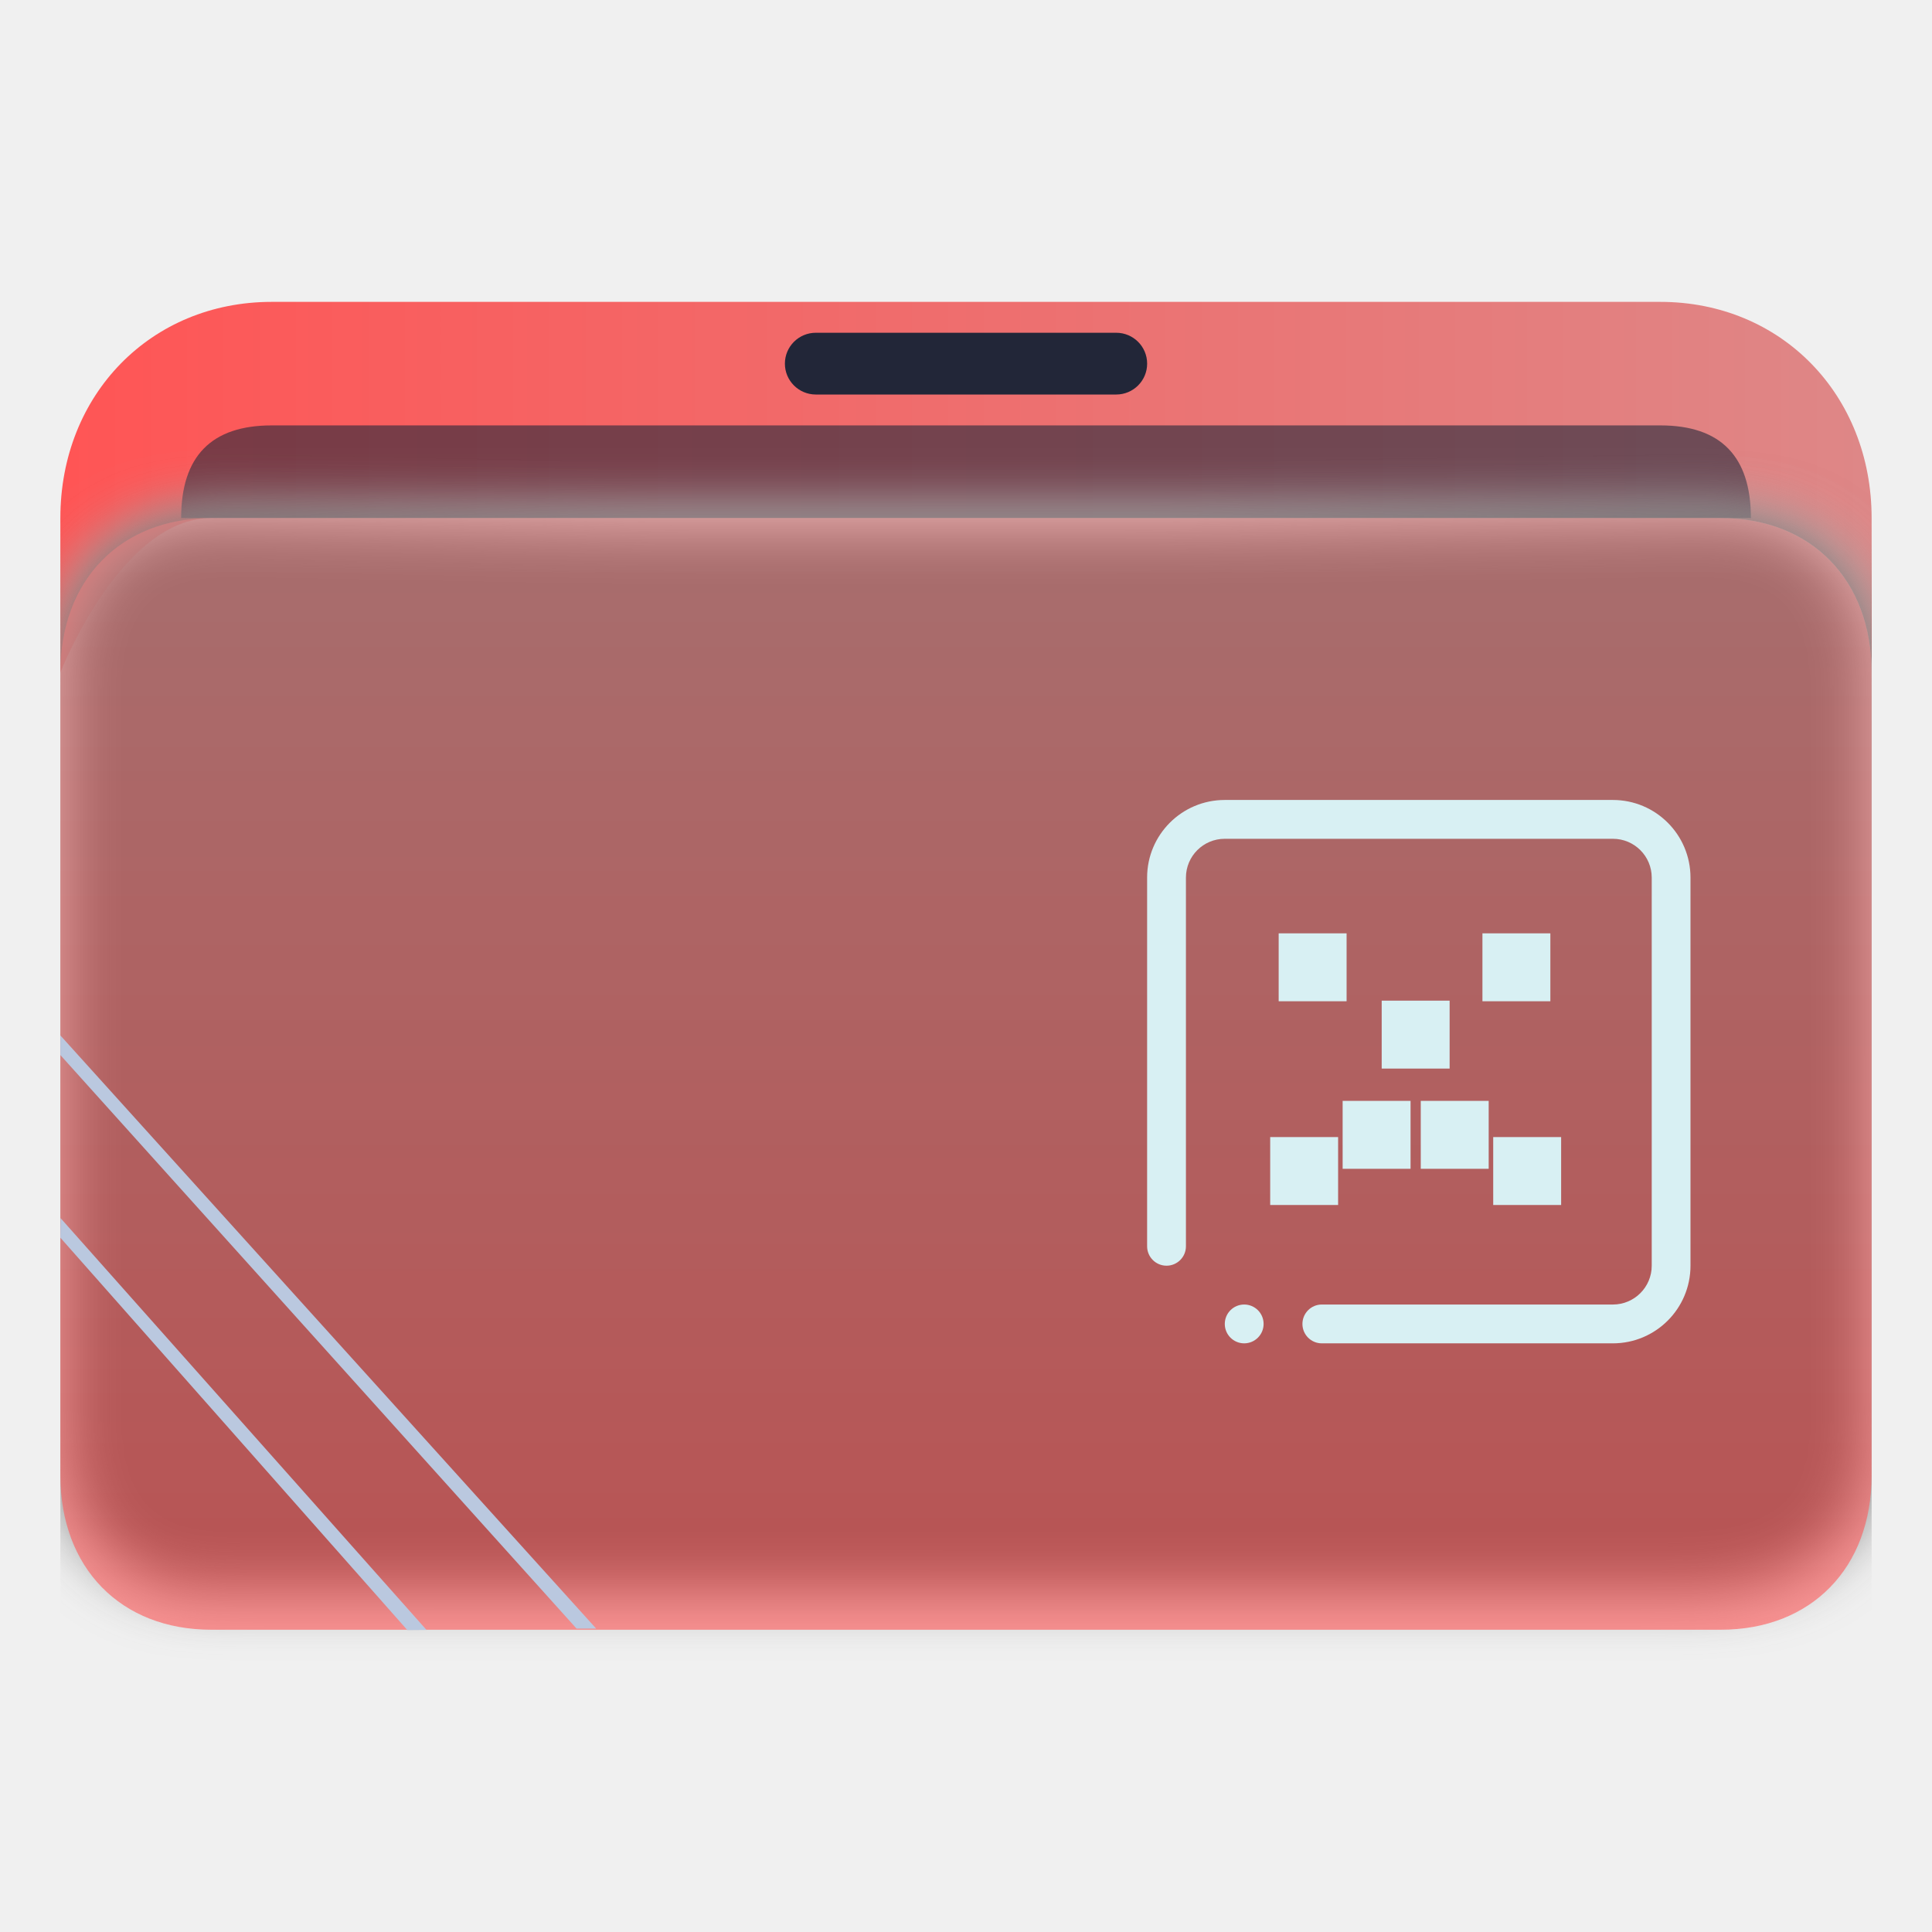
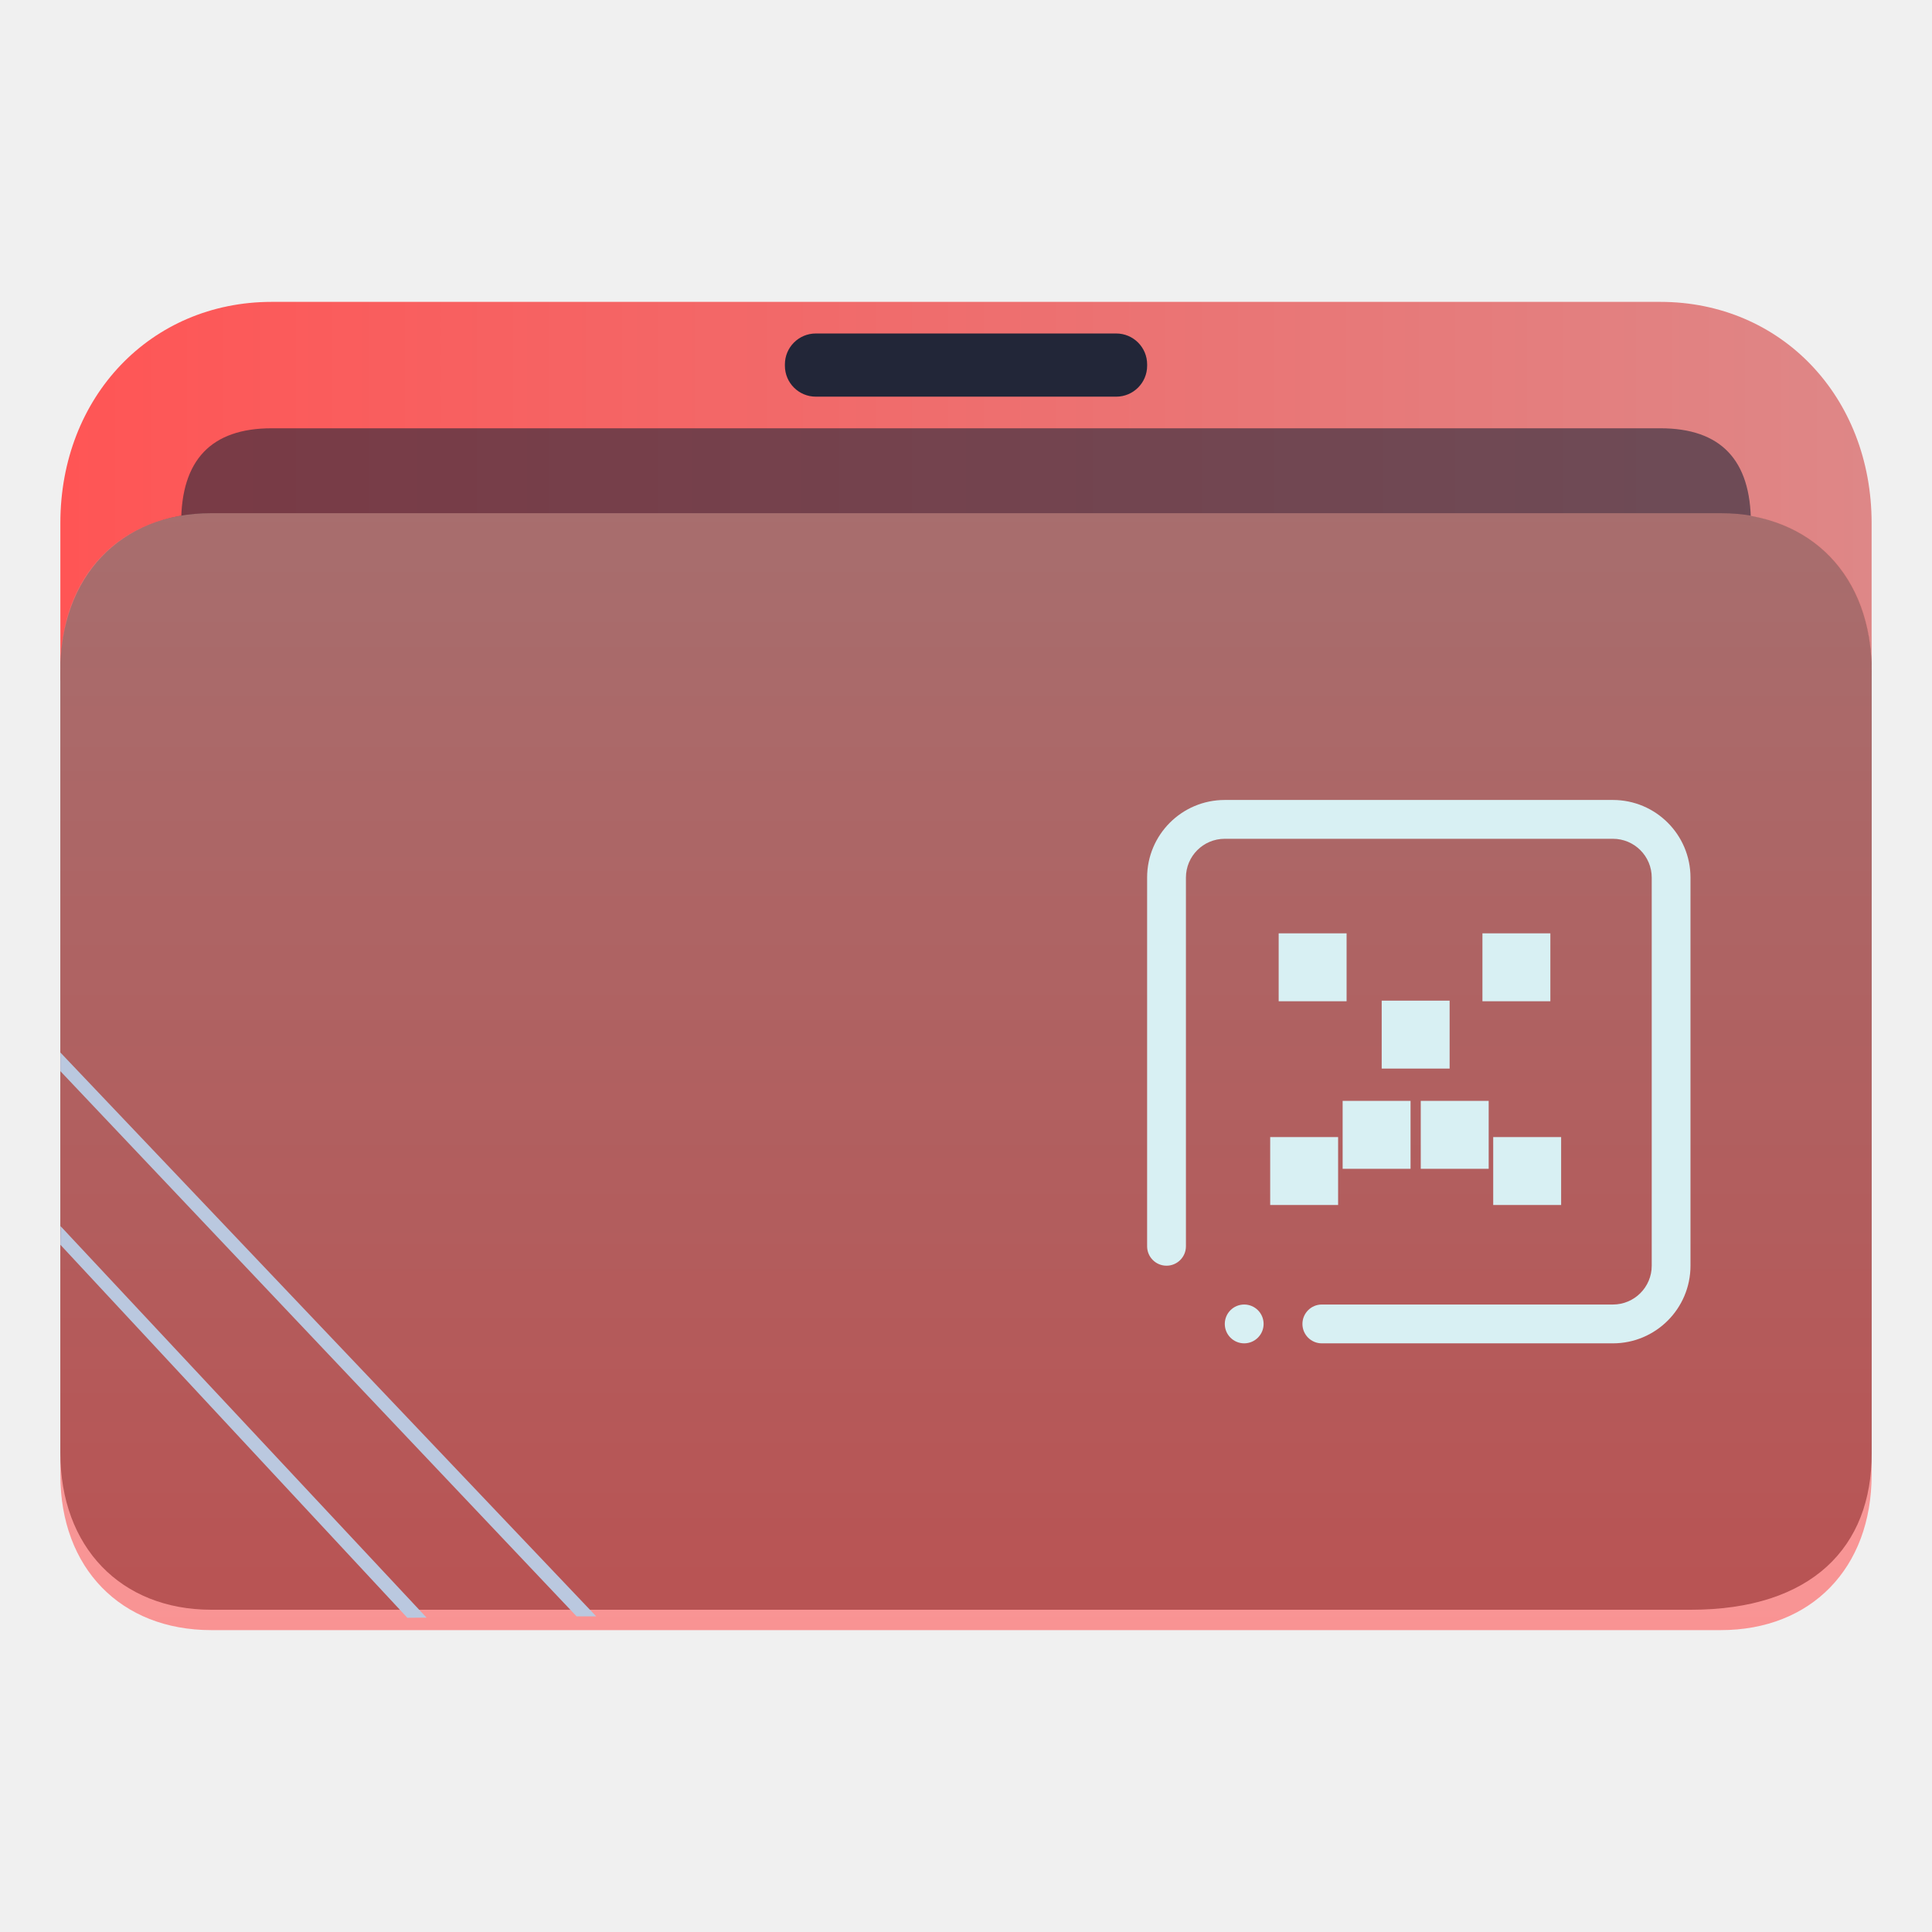
<svg xmlns="http://www.w3.org/2000/svg" xmlns:xlink="http://www.w3.org/1999/xlink" width="64" version="1.1" height="64" id="svg15">
  <defs id="defs5455">
    <linearGradient id="linearGradient10917">
      <stop style="stop-color:#ff5555;stop-opacity:1" offset="0" id="stop10913" />
      <stop style="stop-color:#de8787;stop-opacity:1" offset="1" id="stop10915" />
    </linearGradient>
-     <linearGradient xlink:href="#linearGradient10917" id="linearGradient1419" x1="0.529" y1="5.027" x2="16.404" y2="5.027" gradientUnits="userSpaceOnUse" gradientTransform="matrix(3.779602,0,0,3.866275,384.5714,480.4999)" />
    <clipPath clipPathUnits="userSpaceOnUse" id="clipPath79425-9-5-3">
      <rect style="opacity:0.5;fill:#000000;fill-opacity:1;stroke:none;stroke-width:0.856;stroke-dasharray:none;stroke-opacity:1;paint-order:stroke fill markers" id="rect79427-1-9-6" width="26.418" height="29.038" x="-16.228" y="-6.485" />
    </clipPath>
-     <filter style="color-interpolation-filters:sRGB" id="filter77953-2-4-7" x="-0.041" y="-0.067" width="1.081" height="1.135">
-       <feGaussianBlur stdDeviation="0.446" id="feGaussianBlur77955-7-9-5" />
-     </filter>
    <clipPath clipPathUnits="userSpaceOnUse" id="clipPath79425-9-5-5">
      <rect style="opacity:0.5;fill:#000000;fill-opacity:1;stroke:none;stroke-width:0.856;stroke-dasharray:none;stroke-opacity:1;paint-order:stroke fill markers" id="rect79427-1-9-62" width="26.418" height="29.038" x="-16.228" y="-6.485" />
    </clipPath>
-     <filter style="color-interpolation-filters:sRGB" id="filter77953-2-4-9" x="-0.041" y="-0.065" width="1.081" height="1.13">
-       <feGaussianBlur stdDeviation="0.446" id="feGaussianBlur77955-7-9-1" />
-     </filter>
-     <linearGradient xlink:href="#linearGradient10917" id="linearGradient1662" gradientUnits="userSpaceOnUse" gradientTransform="matrix(3.775718,0,0,3.90327,384.5766,479.8931)" x1="9.326" y1="14.832" x2="9.326" y2="4.27" />
+     <linearGradient xlink:href="#linearGradient10917" id="linearGradient1419-3" x1="0.529" y1="5.027" x2="16.404" y2="5.027" gradientUnits="userSpaceOnUse" gradientTransform="matrix(3.779602,0,0,3.866274,384.5714,480.4998)" />
+     <clipPath clipPathUnits="userSpaceOnUse" id="clipPath79425-9-5-5-6">
+       <rect style="opacity:0.5;fill:#000000;fill-opacity:1;stroke:none;stroke-width:0.856;stroke-dasharray:none;stroke-opacity:1;paint-order:stroke fill markers" id="rect79427-1-9-62-7" width="26.418" height="29.038" x="-16.228" y="-6.485" />
+     </clipPath>
+     <linearGradient xlink:href="#linearGradient10917" id="linearGradient1662-5" gradientUnits="userSpaceOnUse" gradientTransform="matrix(3.775718,0,0,3.90327,384.5766,479.8931)" x1="9.326" y1="14.832" x2="9.326" y2="4.27" />
  </defs>
  <g id="layer1" transform="translate(-384.5714,-483.798)">
-     <path id="path32082-9" style="fill:url(#linearGradient1419);fill-opacity:1.0;stroke:none;stroke-width:5.117;stroke-linecap:round;stroke-linejoin:round;stroke-opacity:0.03" d="m 393.571,493.798 c -4,0 -7,3.069 -7,7.161 v 5.115 c 0,0 2,-5.115 5,-5.115 h 8 12 6 24 c 3,0 5,2.046 5,5.115 v 0 0 -5.115 c 0,-4.092 -3,-7.161 -7,-7.161 h -24.071 -5.929 -9 z" />
-     <rect x="410.572" y="494.821" width="12" height="2.046" ry="1.025" stroke-width="3.419" style="fill:#222638;fill-opacity:1;paint-order:stroke markers fill" id="rect12-5-9-3-9" />
-     <path d="m 418.305,497.89 h -3.467 -4.333 -16.933 c -2,0 -3,1.023 -3,3.069 v 0 0 h 52 v 0 0 c 0,-2.046 -1,-3.069 -3,-3.069 z" style="fill:#222638;fill-opacity:1;stroke-width:2.339;paint-order:markers stroke fill" id="path8-7-2-9-6-1-7-5" opacity="0.6" />
-     <path style="display:inline;fill:#ffffff;fill-opacity:1;stroke:none;stroke-width:2.778;stroke-linecap:round;stroke-linejoin:round;stroke-opacity:0.03;filter:url(#filter77953-2-4-7)" d="m -14.026,3.079 h 6.166 4.845 3.083 7.928 c 1.321,0 2.202,0.944 2.202,2.359 l -0.008,11.196 c 0.008,1.415 -1.497,2.225 -2.634,2.232 L -14.026,18.993 c -1.321,0.008 -2.202,-0.944 -2.202,-2.359 l 1e-6,-11.323 c -1e-6,-1.288 0.882,-2.216 2.202,-2.232 z" id="path1611-1-8-0-7-3" clip-path="url(#clipPath79425-9-5-3)" transform="matrix(2.270514,0,0,2.168187,423.4168,494.2818)" />
-     <path style="display:inline;fill:#4f4f4f;fill-opacity:1;stroke:none;stroke-width:2.778;stroke-linecap:round;stroke-linejoin:round;stroke-opacity:0.03;filter:url(#filter77953-2-4-9)" d="m -14.026,2.501 6.167,0.121 H -3.015 0.068 L 7.988,2.501 C 9.31,2.516 10.19,3.444 10.19,4.874 l -2.06e-4,11.76 c 0.008,1.415 -0.873,2.359 -2.634,2.359 H -14.026 c -1.321,0 -2.202,-0.944 -2.202,-2.359 V 4.874 c 0,-1.424 0.881,-2.373 2.201,-2.373 z" id="path1611-1-8-0-7-2" clip-path="url(#clipPath79425-9-5-5)" transform="matrix(2.271201,0,0,2.155042,423.428,495.5685)" />
-     <path d="m 418.571,500.959 h -4 -5 -18 c -3,0 -5,2.046 -5,5.115 v 26.596 c 0,3.069 2,5.115 5,5.115 h 50 c 3,0 5,-2.046 5,-5.115 v -26.596 c 0,-3.069 -2,-5.115 -5,-5.115 z" style="fill:url(#linearGradient1662);fill-opacity:1;stroke-width:3.838;paint-order:markers stroke fill" id="path8-7-2-9-6-1-9" opacity="0.6" />
-     <path d="m 386.571,518.748 17.1,19 h -10e-6 0.65 l -17.75,-19.65 v 0 0 z" id="path2653-4" style="fill:#bac8df;fill-opacity:1;stroke-width:0.481" />
-     <path d="m 386.571,524.798 11.485,12.989 -1e-5,0.011 0.65,-0.006 v 0.006 l -12.13,-13.65 v 0 0 z" id="path2653-4-3" style="fill:#bac8df;fill-opacity:1;stroke-width:0.33" />
-     <path fill-rule="evenodd" clip-rule="evenodd" d="m 438.001,528.298 h -9.643 c -0.355,0 -0.642,-0.288 -0.642,-0.643 0,-0.355 0.288,-0.643 0.642,-0.643 h 9.643 c 0.71,0 1.286,-0.576 1.286,-1.286 V 512.869 c 0,-0.71 -0.576,-1.285 -1.286,-1.285 H 425.143 c -0.71,0 -1.286,0.575 -1.286,1.285 v 12.214 c 0,0.355 -0.288,0.643 -0.643,0.643 -0.355,0 -0.643,-0.288 -0.643,-0.643 v -12.214 c 0,-1.42 1.152,-2.571 2.572,-2.571 h 12.857 c 1.42,0 2.571,1.151 2.571,2.571 v 12.857 c 0,1.42 -1.151,2.572 -2.571,2.572 z m -12.214,-1.286 c 0.355,0 0.643,0.288 0.643,0.643 0,0.354 -0.288,0.643 -0.643,0.643 -0.355,0 -0.643,-0.288 -0.643,-0.643 0,-0.355 0.288,-0.643 0.643,-0.643 z" id="path2-0-1" style="fill:#d8f0f3;fill-opacity:1;stroke-width:0.04" />
-     <rect x="426.929" y="514.716" width="2.25" height="2.25" id="rect6-6-2" style="fill:#d8f0f3;fill-opacity:1;stroke-width:0.19" />
-     <rect x="430.342" y="516.946" width="2.25" height="2.25" id="rect8-3-7" style="fill:#d8f0f3;fill-opacity:1;stroke-width:0.19" />
-     <rect x="426.648" y="521.465" width="2.25" height="2.25" id="rect10-2-0" style="fill:#d8f0f3;fill-opacity:1;stroke-width:0.19" />
-     <rect x="434.036" y="521.465" width="2.25" height="2.25" id="rect12-0-9" style="fill:#d8f0f3;fill-opacity:1;stroke-width:0.19" />
-     <rect x="429.048" y="520.266" width="2.25" height="2.25" id="rect14-6-3" style="fill:#d8f0f3;fill-opacity:1;stroke-width:0.19" />
-     <rect x="431.636" y="520.266" width="2.25" height="2.25" id="rect16-1-6" style="fill:#d8f0f3;fill-opacity:1;stroke-width:0.19" />
-     <rect x="433.679" y="514.716" width="2.25" height="2.25" id="rect18-5-0" style="fill:#d8f0f3;fill-opacity:1;stroke-width:0.19" />
+     <path id="path32082-9-2" style="fill:url(#linearGradient1419-3);fill-opacity:1;stroke:none;stroke-width:5.117;stroke-linecap:round;stroke-linejoin:round;stroke-opacity:0.03" d="m 393.571,493.798 c -4,0 -7,3.14 -7,7.327 v 5.234 c 0,0 2,-5.234 5,-5.234 h 8 12 6 24 c 3,0 5,2.093 5,5.234 v 0 0 -5.234 c 0,-4.187 -3,-7.327 -7,-7.327 h -24.071 -5.929 -9 z" />
+     <rect x="410.572" y="494.845" width="12" height="2.093" ry="1.025" stroke-width="3.419" style="fill:#222638;fill-opacity:1;paint-order:stroke markers fill" id="rect12-5-9-3-9-9" rx="1.025" />
+     <path d="m 418.305,497.985 h -3.467 -4.333 -16.933 c -2,0 -3,1.047 -3,3.14 v 0 0 h 52 v 0 0 c 0,-2.093 -1,-3.14 -3,-3.14 z" style="fill:#222638;fill-opacity:1;stroke-width:2.339;paint-order:markers stroke fill" id="path8-7-2-9-6-1-7-5-1" opacity="0.6" />
+     <path style="display:inline;fill:#4f4f4f;fill-opacity:1;stroke:none;stroke-width:2.748;stroke-linecap:round;stroke-linejoin:round;stroke-opacity:0.03" d="m -14.026,2.501 6.167,4.13e-5 H -3.015 0.068 L 7.988,2.501 C 9.31,2.516 10.19,3.444 10.19,4.874 l -2.06e-4,11.76 c 0.008,1.415 -0.873,2.359 -2.634,2.359 H -14.026 c -1.321,0 -2.202,-0.944 -2.202,-2.359 V 4.874 c 0,-1.424 0.881,-2.373 2.201,-2.373 z" id="path1611-1-8-0-7-2-2" clip-path="url(#clipPath79425-9-5-5-6)" transform="matrix(2.271201,0,0,2.202582,423.428,495.2891)" />
+     <path d="m 418.571,500.798 h -4 -5 -18 c -3,0 -5,2.056 -5,5.139 v 26.722 c 0,3.083 2,5.139 5,5.139 h 50 c 3,0 5,-2.056 5,-5.139 v -26.722 c 0,-3.083 -2,-5.139 -5,-5.139 z" style="fill:url(#linearGradient1662-5);fill-opacity:1;stroke-width:3.838;paint-order:markers stroke fill" id="path8-7-2-9-6-1-9-2" opacity="0.6" />
+     <path d="m 386.571,519.281 17.1,18.06 h -10e-6 0.65 l -17.75,-18.678 v 0 0 z" id="path2653-4-7" style="fill:#bac8df;fill-opacity:1;stroke-width:0.481" />
+     <path d="m 386.571,525.032 11.485,12.347 -1e-5,0.01 0.65,-0.006 v 0.006 l -12.13,-12.975 v 0 0 z" id="path2653-4-3-0" style="fill:#bac8df;fill-opacity:1;stroke-width:0.33" />
+     <path fill-rule="evenodd" clip-rule="evenodd" d="m 438.001,528.298 h -9.643 c -0.355,0 -0.642,-0.288 -0.642,-0.643 0,-0.355 0.288,-0.643 0.642,-0.643 h 9.643 c 0.71,0 1.286,-0.576 1.286,-1.286 V 512.869 c 0,-0.71 -0.576,-1.285 -1.286,-1.285 H 425.143 c -0.71,0 -1.286,0.575 -1.286,1.285 v 12.214 c 0,0.355 -0.288,0.643 -0.643,0.643 -0.355,0 -0.643,-0.288 -0.643,-0.643 v -12.214 c 0,-1.42 1.152,-2.571 2.572,-2.571 h 12.857 c 1.42,0 2.571,1.151 2.571,2.571 v 12.857 c 0,1.42 -1.151,2.572 -2.571,2.572 z m -12.214,-1.286 c 0.355,0 0.643,0.288 0.643,0.643 0,0.354 -0.288,0.643 -0.643,0.643 -0.355,0 -0.643,-0.288 -0.643,-0.643 0,-0.355 0.288,-0.643 0.643,-0.643 z" id="path2-0-1-2" style="fill:#d8f0f3;fill-opacity:1;stroke-width:0.04" />
+     <rect x="426.929" y="514.716" width="2.25" height="2.25" id="rect6-6-2-8" style="fill:#d8f0f3;fill-opacity:1;stroke-width:0.19" />
+     <rect x="430.342" y="516.946" width="2.25" height="2.25" id="rect8-3-7-9" style="fill:#d8f0f3;fill-opacity:1;stroke-width:0.19" />
+     <rect x="426.648" y="521.465" width="2.25" height="2.25" id="rect10-2-0-7" style="fill:#d8f0f3;fill-opacity:1;stroke-width:0.19" />
+     <rect x="434.036" y="521.465" width="2.25" height="2.25" id="rect12-0-9-3" style="fill:#d8f0f3;fill-opacity:1;stroke-width:0.19" />
+     <rect x="429.048" y="520.266" width="2.25" height="2.25" id="rect14-6-3-6" style="fill:#d8f0f3;fill-opacity:1;stroke-width:0.19" />
+     <rect x="431.636" y="520.266" width="2.25" height="2.25" id="rect16-1-6-1" style="fill:#d8f0f3;fill-opacity:1;stroke-width:0.19" />
+     <rect x="433.679" y="514.716" width="2.25" height="2.25" id="rect18-5-0-2" style="fill:#d8f0f3;fill-opacity:1;stroke-width:0.19" />
  </g>
</svg>
